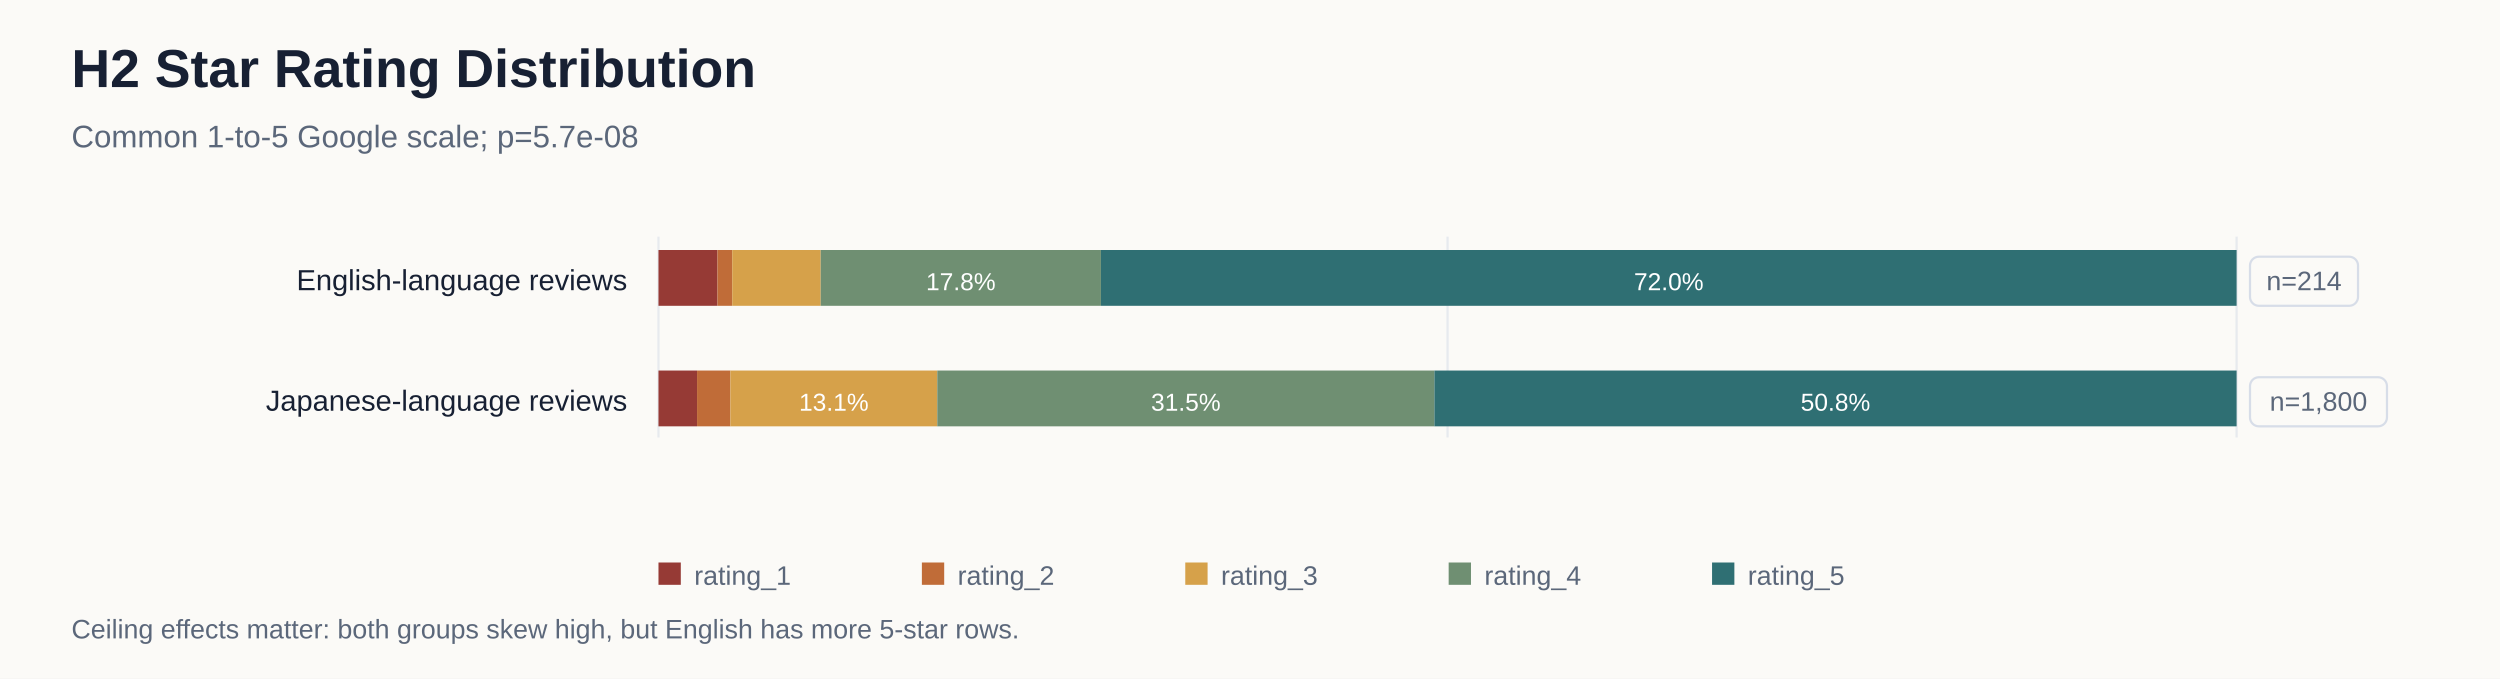
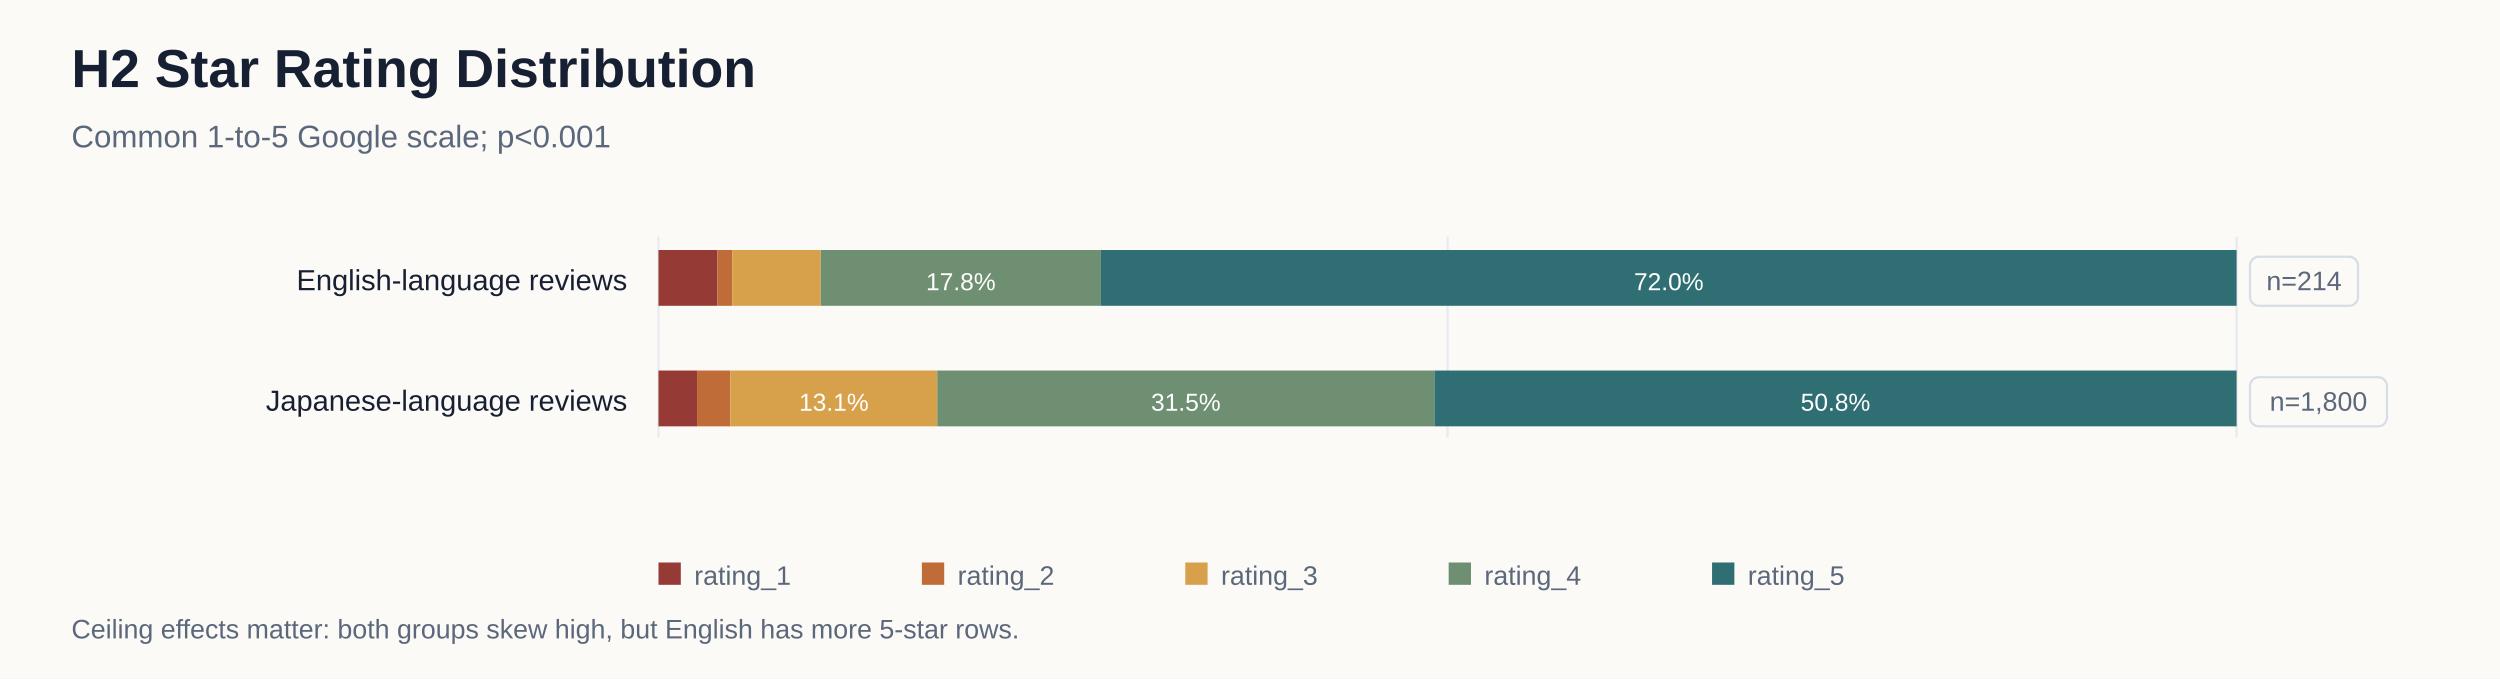
<svg xmlns="http://www.w3.org/2000/svg" width="1120" height="304" viewBox="0 0 1120 304">
  <rect width="100%" height="100%" fill="#fbfaf7" />
  <text x="32.00" y="39.00" text-anchor="start" font-family="Arial, sans-serif" font-size="24" font-weight="700" fill="#172033">H2 Star Rating Distribution</text>
-   <text x="32.00" y="66.00" text-anchor="start" font-family="Arial, sans-serif" font-size="14" font-weight="400" fill="#5b677a">Common 1-to-5 Google scale; p=5.7e-08</text>
+   <text x="32.00" y="66.00" text-anchor="start" font-family="Arial, sans-serif" font-size="14" font-weight="400" fill="#5b677a">Common 1-to-5 Google scale; p&lt;0.001</text>
  <line x1="295.00" x2="295.00" y1="106.00" y2="196.00" stroke="#d7dde8" stroke-width="1" opacity="0.55" />
  <line x1="648.50" x2="648.50" y1="106.00" y2="196.00" stroke="#d7dde8" stroke-width="1" opacity="0.55" />
  <line x1="1002.00" x2="1002.00" y1="106.00" y2="196.00" stroke="#d7dde8" stroke-width="1" opacity="0.55" />
  <text x="281.00" y="130.00" text-anchor="end" font-family="Arial, sans-serif" font-size="13" font-weight="400" fill="#172033">English-language reviews</text>
  <rect x="295.00" y="112.00" width="26.43" height="25" fill="#963a35" />
  <rect x="321.43" y="112.00" width="6.61" height="25" fill="#c06c38" />
  <rect x="328.04" y="112.00" width="39.64" height="25" fill="#d6a14a" />
  <rect x="367.68" y="112.00" width="125.54" height="25" fill="#6f8f72" />
  <text x="430.45" y="130.00" text-anchor="middle" font-family="Arial, sans-serif" font-size="11" font-weight="400" fill="#ffffff">17.8%</text>
  <rect x="493.22" y="112.00" width="508.78" height="25" fill="#2f6f73" />
  <text x="747.61" y="130.00" text-anchor="middle" font-family="Arial, sans-serif" font-size="11" font-weight="400" fill="#ffffff">72.0%</text>
  <rect x="1008.00" y="115.00" width="48.40" height="22.00" rx="4" fill="#fbfaf7" stroke="#d7dde8" stroke-width="1" />
  <text x="1032.20" y="130.00" text-anchor="middle" font-family="Arial, sans-serif" font-size="12" font-weight="400" fill="#5b677a">n=214</text>
  <text x="281.00" y="184.00" text-anchor="end" font-family="Arial, sans-serif" font-size="13" font-weight="400" fill="#172033">Japanese-language reviews</text>
  <rect x="295.00" y="166.00" width="17.28" height="25" fill="#963a35" />
  <rect x="312.28" y="166.00" width="14.93" height="25" fill="#c06c38" />
  <rect x="327.21" y="166.00" width="92.70" height="25" fill="#d6a14a" />
  <text x="373.56" y="184.00" text-anchor="middle" font-family="Arial, sans-serif" font-size="11" font-weight="400" fill="#ffffff">13.1%</text>
  <rect x="419.90" y="166.00" width="222.71" height="25" fill="#6f8f72" />
  <text x="531.26" y="184.00" text-anchor="middle" font-family="Arial, sans-serif" font-size="11" font-weight="400" fill="#ffffff">31.5%</text>
  <rect x="642.61" y="166.00" width="359.39" height="25" fill="#2f6f73" />
  <text x="822.30" y="184.00" text-anchor="middle" font-family="Arial, sans-serif" font-size="11" font-weight="400" fill="#ffffff">50.8%</text>
  <rect x="1008.00" y="169.00" width="61.36" height="22.00" rx="4" fill="#fbfaf7" stroke="#d7dde8" stroke-width="1" />
  <text x="1038.68" y="184.00" text-anchor="middle" font-family="Arial, sans-serif" font-size="12" font-weight="400" fill="#5b677a">n=1,800</text>
  <rect x="295.00" y="252.00" width="10" height="10" fill="#963a35" />
  <text x="311.00" y="262.00" text-anchor="start" font-family="Arial, sans-serif" font-size="12" font-weight="400" fill="#5b677a">rating_1</text>
  <rect x="413.00" y="252.00" width="10" height="10" fill="#c06c38" />
  <text x="429.00" y="262.00" text-anchor="start" font-family="Arial, sans-serif" font-size="12" font-weight="400" fill="#5b677a">rating_2</text>
  <rect x="531.00" y="252.00" width="10" height="10" fill="#d6a14a" />
  <text x="547.00" y="262.00" text-anchor="start" font-family="Arial, sans-serif" font-size="12" font-weight="400" fill="#5b677a">rating_3</text>
  <rect x="649.00" y="252.00" width="10" height="10" fill="#6f8f72" />
  <text x="665.00" y="262.00" text-anchor="start" font-family="Arial, sans-serif" font-size="12" font-weight="400" fill="#5b677a">rating_4</text>
  <rect x="767.00" y="252.00" width="10" height="10" fill="#2f6f73" />
  <text x="783.00" y="262.00" text-anchor="start" font-family="Arial, sans-serif" font-size="12" font-weight="400" fill="#5b677a">rating_5</text>
  <text x="32.00" y="286.00" text-anchor="start" font-family="Arial, sans-serif" font-size="12" font-weight="400" fill="#5b677a">Ceiling effects matter: both groups skew high, but English has more 5-star rows.</text>
</svg>
